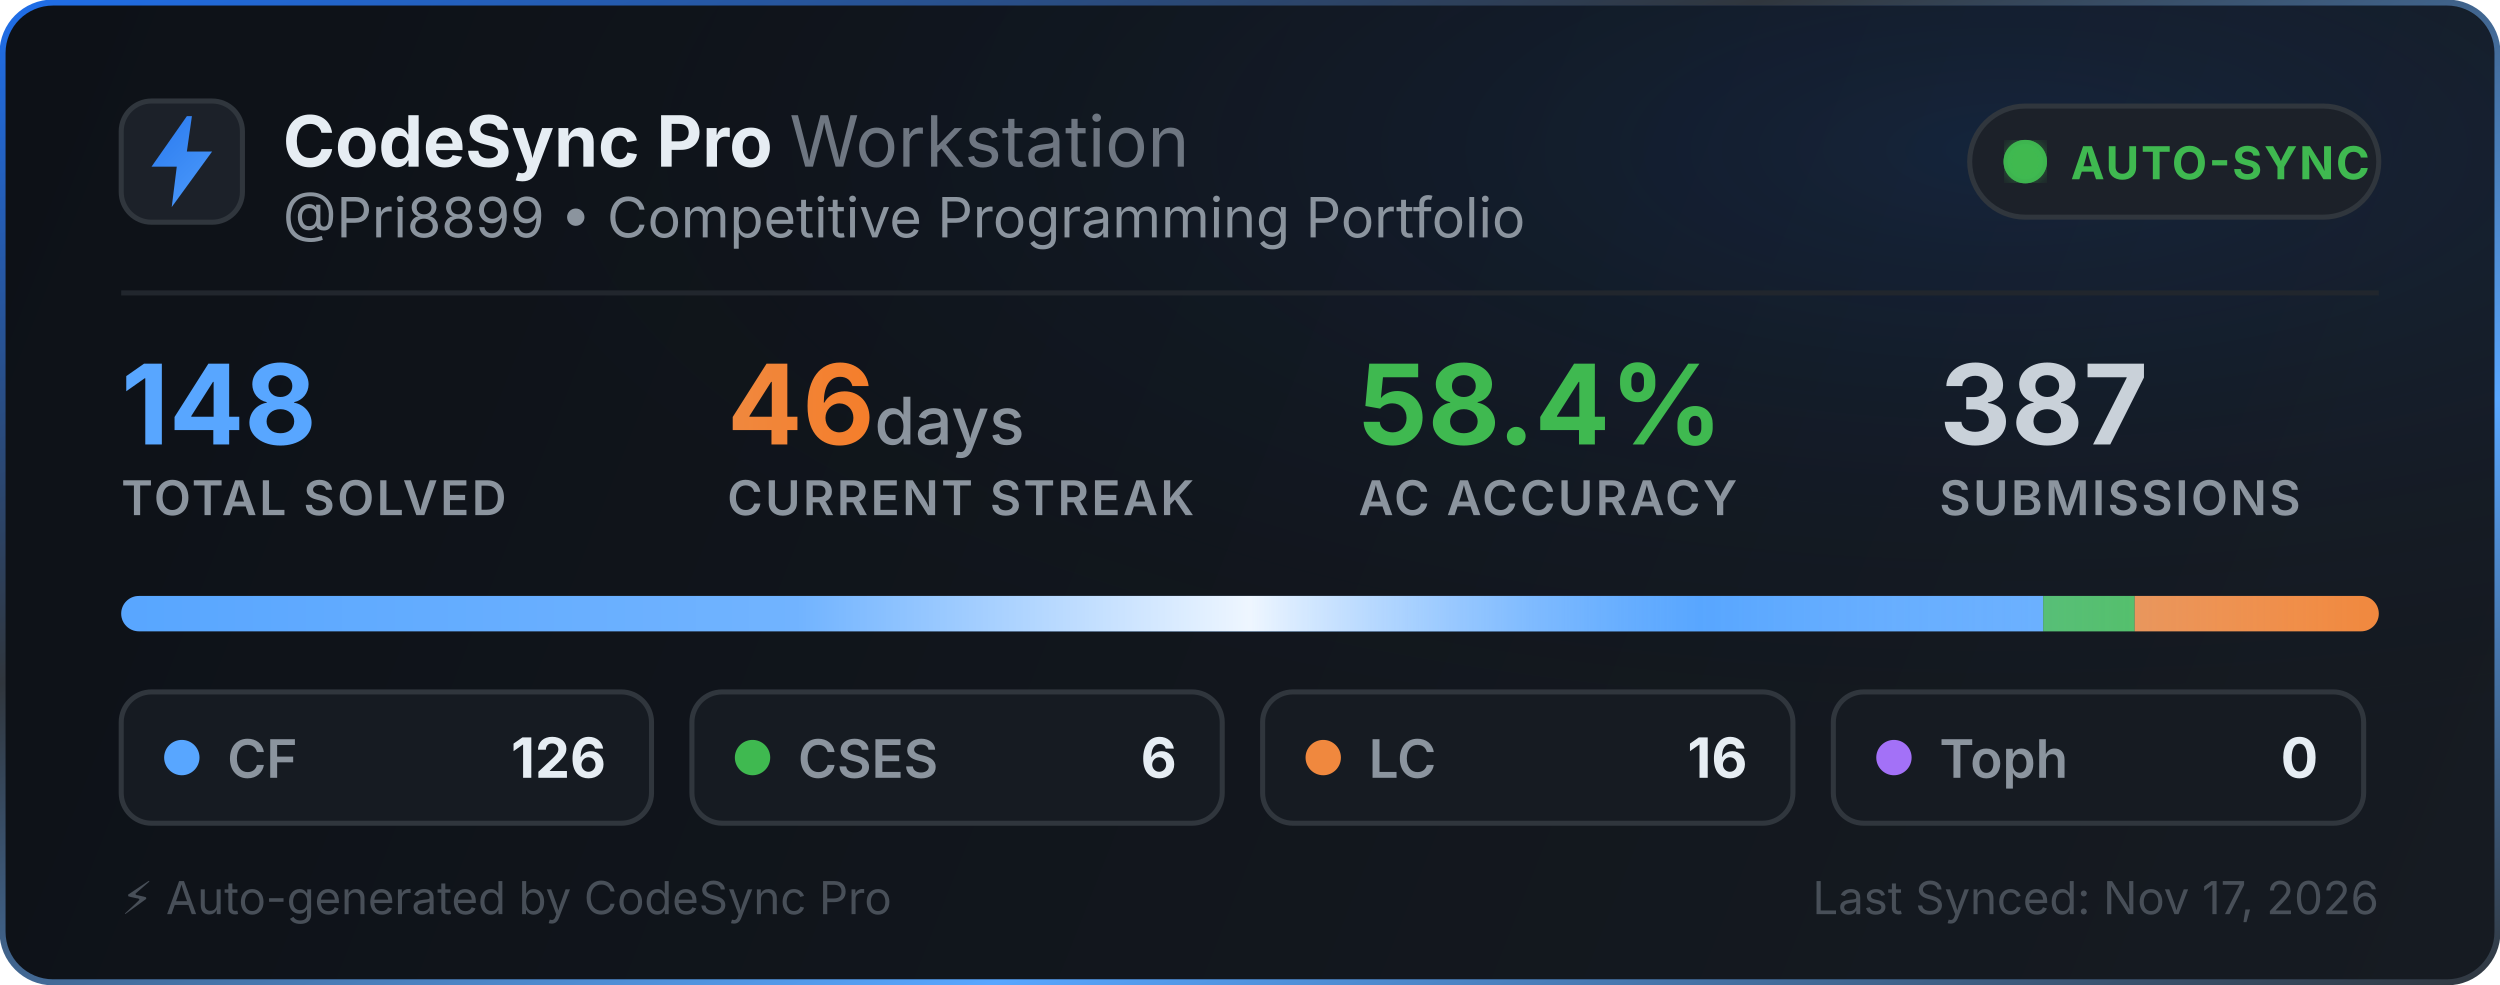
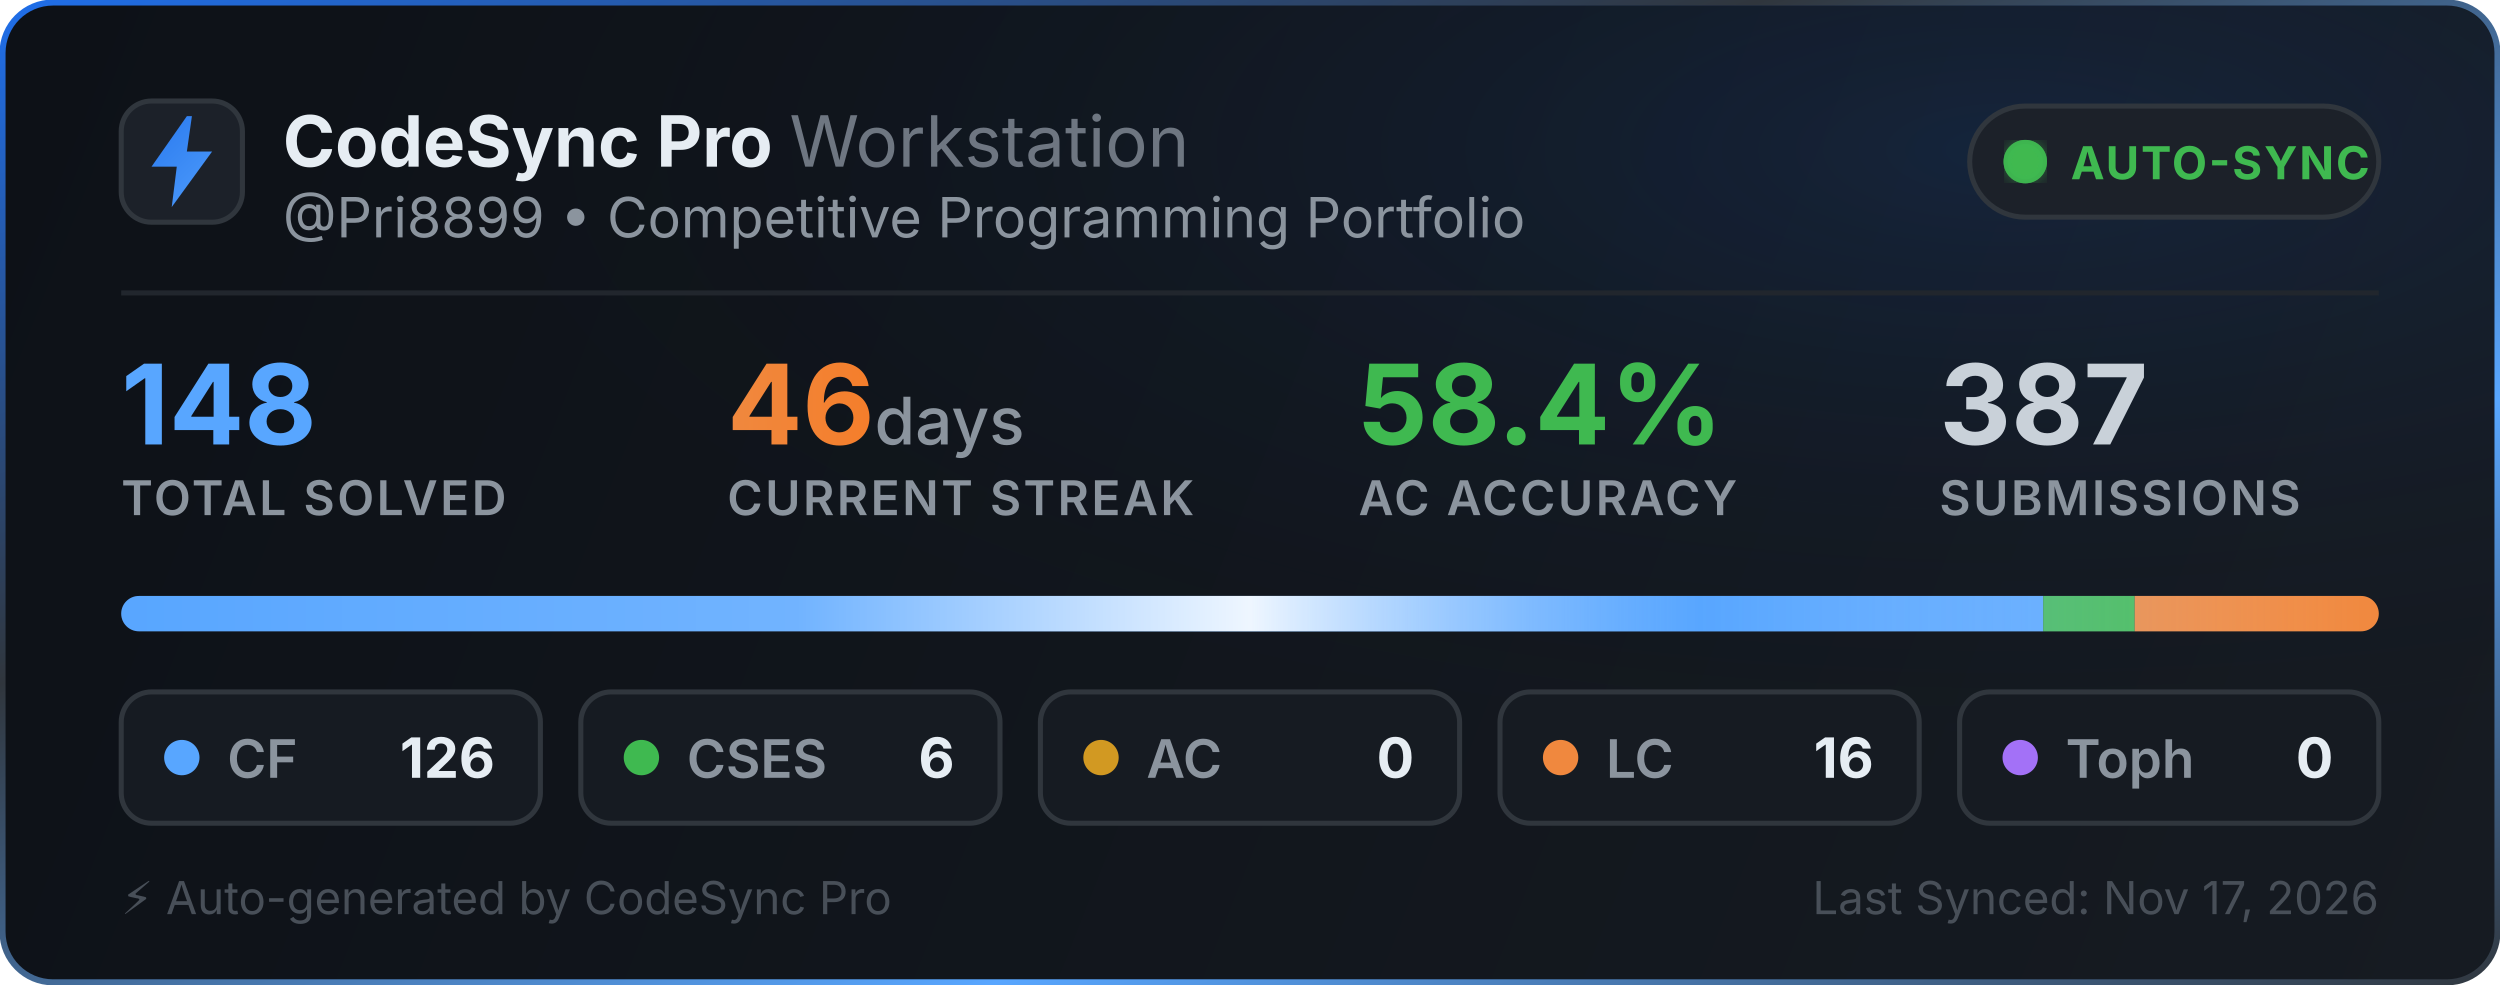
<svg xmlns="http://www.w3.org/2000/svg" width="495" height="195" viewBox="0 0 495 195" fill="none">
  <defs>
    <linearGradient id="bg" x1="0" y1="0" x2="495" y2="195" gradientUnits="userSpaceOnUse">
      <stop offset="0%" stop-color="#0d1117" />
      <stop offset="100%" stop-color="#161b22" />
    </linearGradient>
    <linearGradient id="border-flow" x1="0%" y1="0%" x2="100%" y2="100%">
      <stop offset="0%" stop-color="#1f6feb">
        <animate attributeName="stop-color" values="#1f6feb; #58a6ff; #3fb950; #1f6feb" dur="6s" repeatCount="indefinite" />
      </stop>
      <stop offset="35%" stop-color="#30363d">
        <animate attributeName="stop-color" values="#30363d; #1f6feb; #30363d; #30363d" dur="6s" repeatCount="indefinite" />
      </stop>
      <stop offset="70%" stop-color="#58a6ff">
        <animate attributeName="stop-color" values="#58a6ff; #3fb950; #1f6feb; #58a6ff" dur="6s" repeatCount="indefinite" />
      </stop>
      <stop offset="100%" stop-color="#30363d">
        <animate attributeName="stop-color" values="#30363d; #30363d; #58a6ff; #30363d" dur="6s" repeatCount="indefinite" />
      </stop>
    </linearGradient>
    <radialGradient id="aurora" cx="80%" cy="15%" r="65%">
      <stop offset="0%" stop-color="#1f6feb" stop-opacity="0.14">
        <animate attributeName="stop-opacity" values="0.06; 0.22; 0.06" dur="3.5s" repeatCount="indefinite" />
      </stop>
      <stop offset="100%" stop-color="#0d1117" stop-opacity="0" />
    </radialGradient>
    <linearGradient id="icon-grad" x1="0" y1="0" x2="24" y2="24" gradientUnits="userSpaceOnUse">
      <stop offset="0%" stop-color="#1f6feb">
        <animate attributeName="stop-color" values="#1f6feb; #58a6ff; #388bfd; #1f6feb" dur="2.5s" repeatCount="indefinite" />
      </stop>
      <stop offset="100%" stop-color="#58a6ff">
        <animate attributeName="stop-color" values="#58a6ff; #79c0ff; #1f6feb; #58a6ff" dur="2.5s" repeatCount="indefinite" />
      </stop>
    </linearGradient>
    <linearGradient id="streak-flame" x1="0%" y1="0%" x2="100%" y2="0%">
      <stop offset="0%" stop-color="#f0883e">
        <animate attributeName="stop-color" values="#f0883e; #ff7b72; #f97316; #f0883e" dur="2.2s" repeatCount="indefinite" />
      </stop>
      <stop offset="100%" stop-color="#f97316">
        <animate attributeName="stop-color" values="#f97316; #f0883e; #ff7b72; #f97316" dur="2.2s" repeatCount="indefinite" />
      </stop>
    </linearGradient>
    <linearGradient id="laser-sweep" x1="0%" y1="0%" x2="100%" y2="0%">
      <stop offset="0%" stop-color="#ffffff" stop-opacity="0" />
      <stop offset="30%" stop-color="#ffffff" stop-opacity="0.15" />
      <stop offset="50%" stop-color="#ffffff" stop-opacity="0.9" />
      <stop offset="70%" stop-color="#58a6ff" stop-opacity="0.45" />
      <stop offset="100%" stop-color="#ffffff" stop-opacity="0" />
      <animate attributeName="x1" values="-150%; 150%" dur="2.4s" repeatCount="indefinite" />
      <animate attributeName="x2" values="-50%; 250%" dur="2.4s" repeatCount="indefinite" />
    </linearGradient>
    <clipPath id="bar-clip">
      <rect x="24" y="118" width="447" height="7" rx="3.5" />
    </clipPath>
    <filter id="glow">
      <feGaussianBlur stdDeviation="2" result="blur" />
      <feMerge>
        <feMergeNode in="blur" />
        <feMergeNode in="SourceGraphic" />
      </feMerge>
    </filter>
  </defs>
  <style>
    .title { font-family: -apple-system, BlinkMacSystemFont, "Segoe UI", Inter, Helvetica, Arial, sans-serif; font-size: 14px; font-weight: 700; fill: #e6edf3; }
    .subtitle { font-family: -apple-system, BlinkMacSystemFont, "Segoe UI", Inter, Helvetica, Arial, sans-serif; font-size: 11px; fill: #8b949e; }
    .stat-val { font-family: -apple-system, BlinkMacSystemFont, "Segoe UI", Inter, Helvetica, Arial, sans-serif; font-weight: 700; }
    .stat-lbl { font-family: -apple-system, BlinkMacSystemFont, "Segoe UI", Inter, Helvetica, Arial, sans-serif; font-size: 9.5px; font-weight: 600; fill: #8b949e; letter-spacing: 0.5px; }
  </style>
  <rect x="0.5" y="0.5" width="494" height="194" rx="10" fill="url(#bg)" stroke="url(#border-flow)" stroke-width="1.2" />
  <rect x="1" y="1" width="493" height="193" rx="10" fill="url(#aurora)" pointer-events="none" />
  <g transform="translate(24, 20)">
    <rect width="24" height="24" rx="6" fill="#1c2129" stroke="#30363d" stroke-width="1" />
    <path d="M13 3L6 13h5l-1 8 8-11h-5l1-7z" fill="url(#icon-grad)" />
  </g>
  <g>
    <text x="56" y="33" class="title">CodeSync Pro <tspan font-weight="400" fill="#6e7681">Workstation</tspan>
    </text>
    <text x="56" y="47" class="subtitle">@Pri8899 • Competitive Programming Portfolio</text>
  </g>
  <g transform="translate(390, 21)">
    <rect width="81" height="22" rx="11" fill="#1c2129" stroke="#30363d" stroke-width="1" />
    <circle cx="11" cy="11" r="3.5" fill="#3fb950" filter="url(#glow)" />
    <circle cx="11" cy="11" r="3.5" fill="none" stroke="#3fb950" stroke-width="1.6" opacity="0.8">
      <animate attributeName="r" values="3.5; 10" dur="2s" repeatCount="indefinite" />
      <animate attributeName="opacity" values="0.85; 0" dur="2s" repeatCount="indefinite" />
      <animate attributeName="stroke-width" values="1.6; 0.2" dur="2s" repeatCount="indefinite" />
    </circle>
    <circle cx="11" cy="11" r="3.5" fill="none" stroke="#3fb950" stroke-width="1.6" opacity="0.8">
      <animate attributeName="r" values="3.5; 10" dur="2s" begin="1s" repeatCount="indefinite" />
      <animate attributeName="opacity" values="0.85; 0" dur="2s" begin="1s" repeatCount="indefinite" />
      <animate attributeName="stroke-width" values="1.6; 0.2" dur="2s" begin="1s" repeatCount="indefinite" />
    </circle>
    <text x="20" y="14.5" font-family="-apple-system, BlinkMacSystemFont, Segoe UI, Inter, Helvetica, Arial, sans-serif" font-size="9" font-weight="700" fill="#3fb950" letter-spacing="0.4px">AUTO-SYNC</text>
  </g>
  <line x1="24" y1="58" x2="471" y2="58" stroke="#21262d" stroke-width="1" />
  <g transform="translate(24, 68)">
    <g>
      <text x="0" y="20" class="stat-val" font-size="22" fill="#58a6ff">148</text>
      <text x="0" y="34" class="stat-lbl">TOTAL SOLVED</text>
    </g>
    <g>
      <text x="120" y="20" class="stat-val" font-size="22" fill="url(#streak-flame)">46<tspan font-size="13" font-weight="500" fill="#8b949e"> days</tspan>
      </text>
      <text x="120" y="34" class="stat-lbl">CURRENT STREAK</text>
    </g>
    <g>
      <text x="245" y="20" class="stat-val" font-size="22" fill="#3fb950">58.4%</text>
      <text x="245" y="34" class="stat-lbl">AC ACCURACY</text>
    </g>
    <g>
      <text x="360" y="20" class="stat-val" font-size="22" fill="#c9d1d9">387</text>
      <text x="360" y="34" class="stat-lbl">SUBMISSIONS</text>
    </g>
  </g>
  <g>
    <rect x="24" y="118" width="447" height="7" rx="3.5" fill="#21262d" />
    <g clip-path="url(#bar-clip)">
      <rect x="24" y="118" width="380.554" height="7" fill="#58a6ff" />
      <rect x="404.554" y="118" width="18.122" height="7" fill="#3fb950" />
      <rect x="422.676" y="118" width="48.324" height="7" fill="#f0883e" />
      <rect x="24" y="118" width="447" height="7" fill="url(#laser-sweep)" />
    </g>
  </g>
  <g transform="translate(24, 137)">
-     <rect width="105" height="26" rx="6" fill="#161b22" stroke="#30363d" stroke-width="1" />
+     <rect width="83" height="26" rx="6" fill="#161b22" stroke="#30363d" stroke-width="1" />
    <circle cx="12" cy="13" r="3.5" fill="#58a6ff">
      <animate attributeName="r" values="3.0; 4.3; 3.0" dur="2s" repeatCount="indefinite" />
      <animate attributeName="opacity" values="0.75; 1; 0.75" dur="2s" repeatCount="indefinite" />
    </circle>
    <text x="21" y="17" font-family="-apple-system, BlinkMacSystemFont, Segoe UI, Inter, Helvetica, Arial, sans-serif" font-size="10.5" font-weight="600" fill="#8b949e">CF</text>
-     <text x="96" y="17" text-anchor="end" font-family="-apple-system, BlinkMacSystemFont, Segoe UI, Inter, Helvetica, Arial, sans-serif" font-size="11" font-weight="700" fill="#e6edf3">126</text>
+     <text x="74" y="17" text-anchor="end" font-family="-apple-system, BlinkMacSystemFont, Segoe UI, Inter, Helvetica, Arial, sans-serif" font-size="11" font-weight="700" fill="#e6edf3">126</text>
  </g>
-   <g transform="translate(137, 137)">
-     <rect width="105" height="26" rx="6" fill="#161b22" stroke="#30363d" stroke-width="1" />
+   <g transform="translate(115, 137)">
+     <rect width="83" height="26" rx="6" fill="#161b22" stroke="#30363d" stroke-width="1" />
    <circle cx="12" cy="13" r="3.5" fill="#3fb950">
      <animate attributeName="r" values="3.0; 4.3; 3.0" dur="2.25s" repeatCount="indefinite" />
      <animate attributeName="opacity" values="0.75; 1; 0.75" dur="2.25s" repeatCount="indefinite" />
    </circle>
    <text x="21" y="17" font-family="-apple-system, BlinkMacSystemFont, Segoe UI, Inter, Helvetica, Arial, sans-serif" font-size="10.5" font-weight="600" fill="#8b949e">CSES</text>
-     <text x="96" y="17" text-anchor="end" font-family="-apple-system, BlinkMacSystemFont, Segoe UI, Inter, Helvetica, Arial, sans-serif" font-size="11" font-weight="700" fill="#e6edf3">6</text>
+     <text x="74" y="17" text-anchor="end" font-family="-apple-system, BlinkMacSystemFont, Segoe UI, Inter, Helvetica, Arial, sans-serif" font-size="11" font-weight="700" fill="#e6edf3">6</text>
  </g>
-   <g transform="translate(250, 137)">
-     <rect width="105" height="26" rx="6" fill="#161b22" stroke="#30363d" stroke-width="1" />
-     <circle cx="12" cy="13" r="3.5" fill="#f0883e">
+   <g transform="translate(206, 137)">
+     <rect width="83" height="26" rx="6" fill="#161b22" stroke="#30363d" stroke-width="1" />
+     <circle cx="12" cy="13" r="3.5" fill="#d29922">
      <animate attributeName="r" values="3.0; 4.3; 3.0" dur="2.5s" repeatCount="indefinite" />
      <animate attributeName="opacity" values="0.75; 1; 0.75" dur="2.5s" repeatCount="indefinite" />
    </circle>
-     <text x="21" y="17" font-family="-apple-system, BlinkMacSystemFont, Segoe UI, Inter, Helvetica, Arial, sans-serif" font-size="10.5" font-weight="600" fill="#8b949e">LC</text>
-     <text x="96" y="17" text-anchor="end" font-family="-apple-system, BlinkMacSystemFont, Segoe UI, Inter, Helvetica, Arial, sans-serif" font-size="11" font-weight="700" fill="#e6edf3">16</text>
+     <text x="21" y="17" font-family="-apple-system, BlinkMacSystemFont, Segoe UI, Inter, Helvetica, Arial, sans-serif" font-size="10.5" font-weight="600" fill="#8b949e">AC</text>
+     <text x="74" y="17" text-anchor="end" font-family="-apple-system, BlinkMacSystemFont, Segoe UI, Inter, Helvetica, Arial, sans-serif" font-size="11" font-weight="700" fill="#e6edf3">0</text>
  </g>
-   <g transform="translate(363, 137)">
-     <rect width="105" height="26" rx="6" fill="#161b22" stroke="#30363d" stroke-width="1" />
-     <circle cx="12" cy="13" r="3.5" fill="#a371f7">
+   <g transform="translate(297, 137)">
+     <rect width="83" height="26" rx="6" fill="#161b22" stroke="#30363d" stroke-width="1" />
+     <circle cx="12" cy="13" r="3.5" fill="#f0883e">
      <animate attributeName="r" values="3.0; 4.3; 3.0" dur="2.75s" repeatCount="indefinite" />
      <animate attributeName="opacity" values="0.75; 1; 0.75" dur="2.75s" repeatCount="indefinite" />
    </circle>
+     <text x="21" y="17" font-family="-apple-system, BlinkMacSystemFont, Segoe UI, Inter, Helvetica, Arial, sans-serif" font-size="10.5" font-weight="600" fill="#8b949e">LC</text>
+     <text x="74" y="17" text-anchor="end" font-family="-apple-system, BlinkMacSystemFont, Segoe UI, Inter, Helvetica, Arial, sans-serif" font-size="11" font-weight="700" fill="#e6edf3">16</text>
+   </g>
+   <g transform="translate(388, 137)">
+     <rect width="83" height="26" rx="6" fill="#161b22" stroke="#30363d" stroke-width="1" />
+     <circle cx="12" cy="13" r="3.5" fill="#a371f7">
+       <animate attributeName="r" values="3.0; 4.3; 3.0" dur="3s" repeatCount="indefinite" />
+       <animate attributeName="opacity" values="0.75; 1; 0.75" dur="3s" repeatCount="indefinite" />
+     </circle>
    <text x="21" y="17" font-family="-apple-system, BlinkMacSystemFont, Segoe UI, Inter, Helvetica, Arial, sans-serif" font-size="10.5" font-weight="600" fill="#8b949e">Toph</text>
-     <text x="96" y="17" text-anchor="end" font-family="-apple-system, BlinkMacSystemFont, Segoe UI, Inter, Helvetica, Arial, sans-serif" font-size="11" font-weight="700" fill="#e6edf3">0</text>
+     <text x="74" y="17" text-anchor="end" font-family="-apple-system, BlinkMacSystemFont, Segoe UI, Inter, Helvetica, Arial, sans-serif" font-size="11" font-weight="700" fill="#e6edf3">0</text>
  </g>
  <text x="24" y="181" font-family="-apple-system, BlinkMacSystemFont, Segoe UI, Inter, Helvetica, Arial, sans-serif" font-size="9" fill="#484f58">⚡ Auto-generated by CodeSync Pro</text>
  <text x="471" y="181" text-anchor="end" font-family="-apple-system, BlinkMacSystemFont, Segoe UI, Inter, Helvetica, Arial, sans-serif" font-size="9" fill="#484f58">Last Synced: Nov 17, 2026</text>
</svg>
